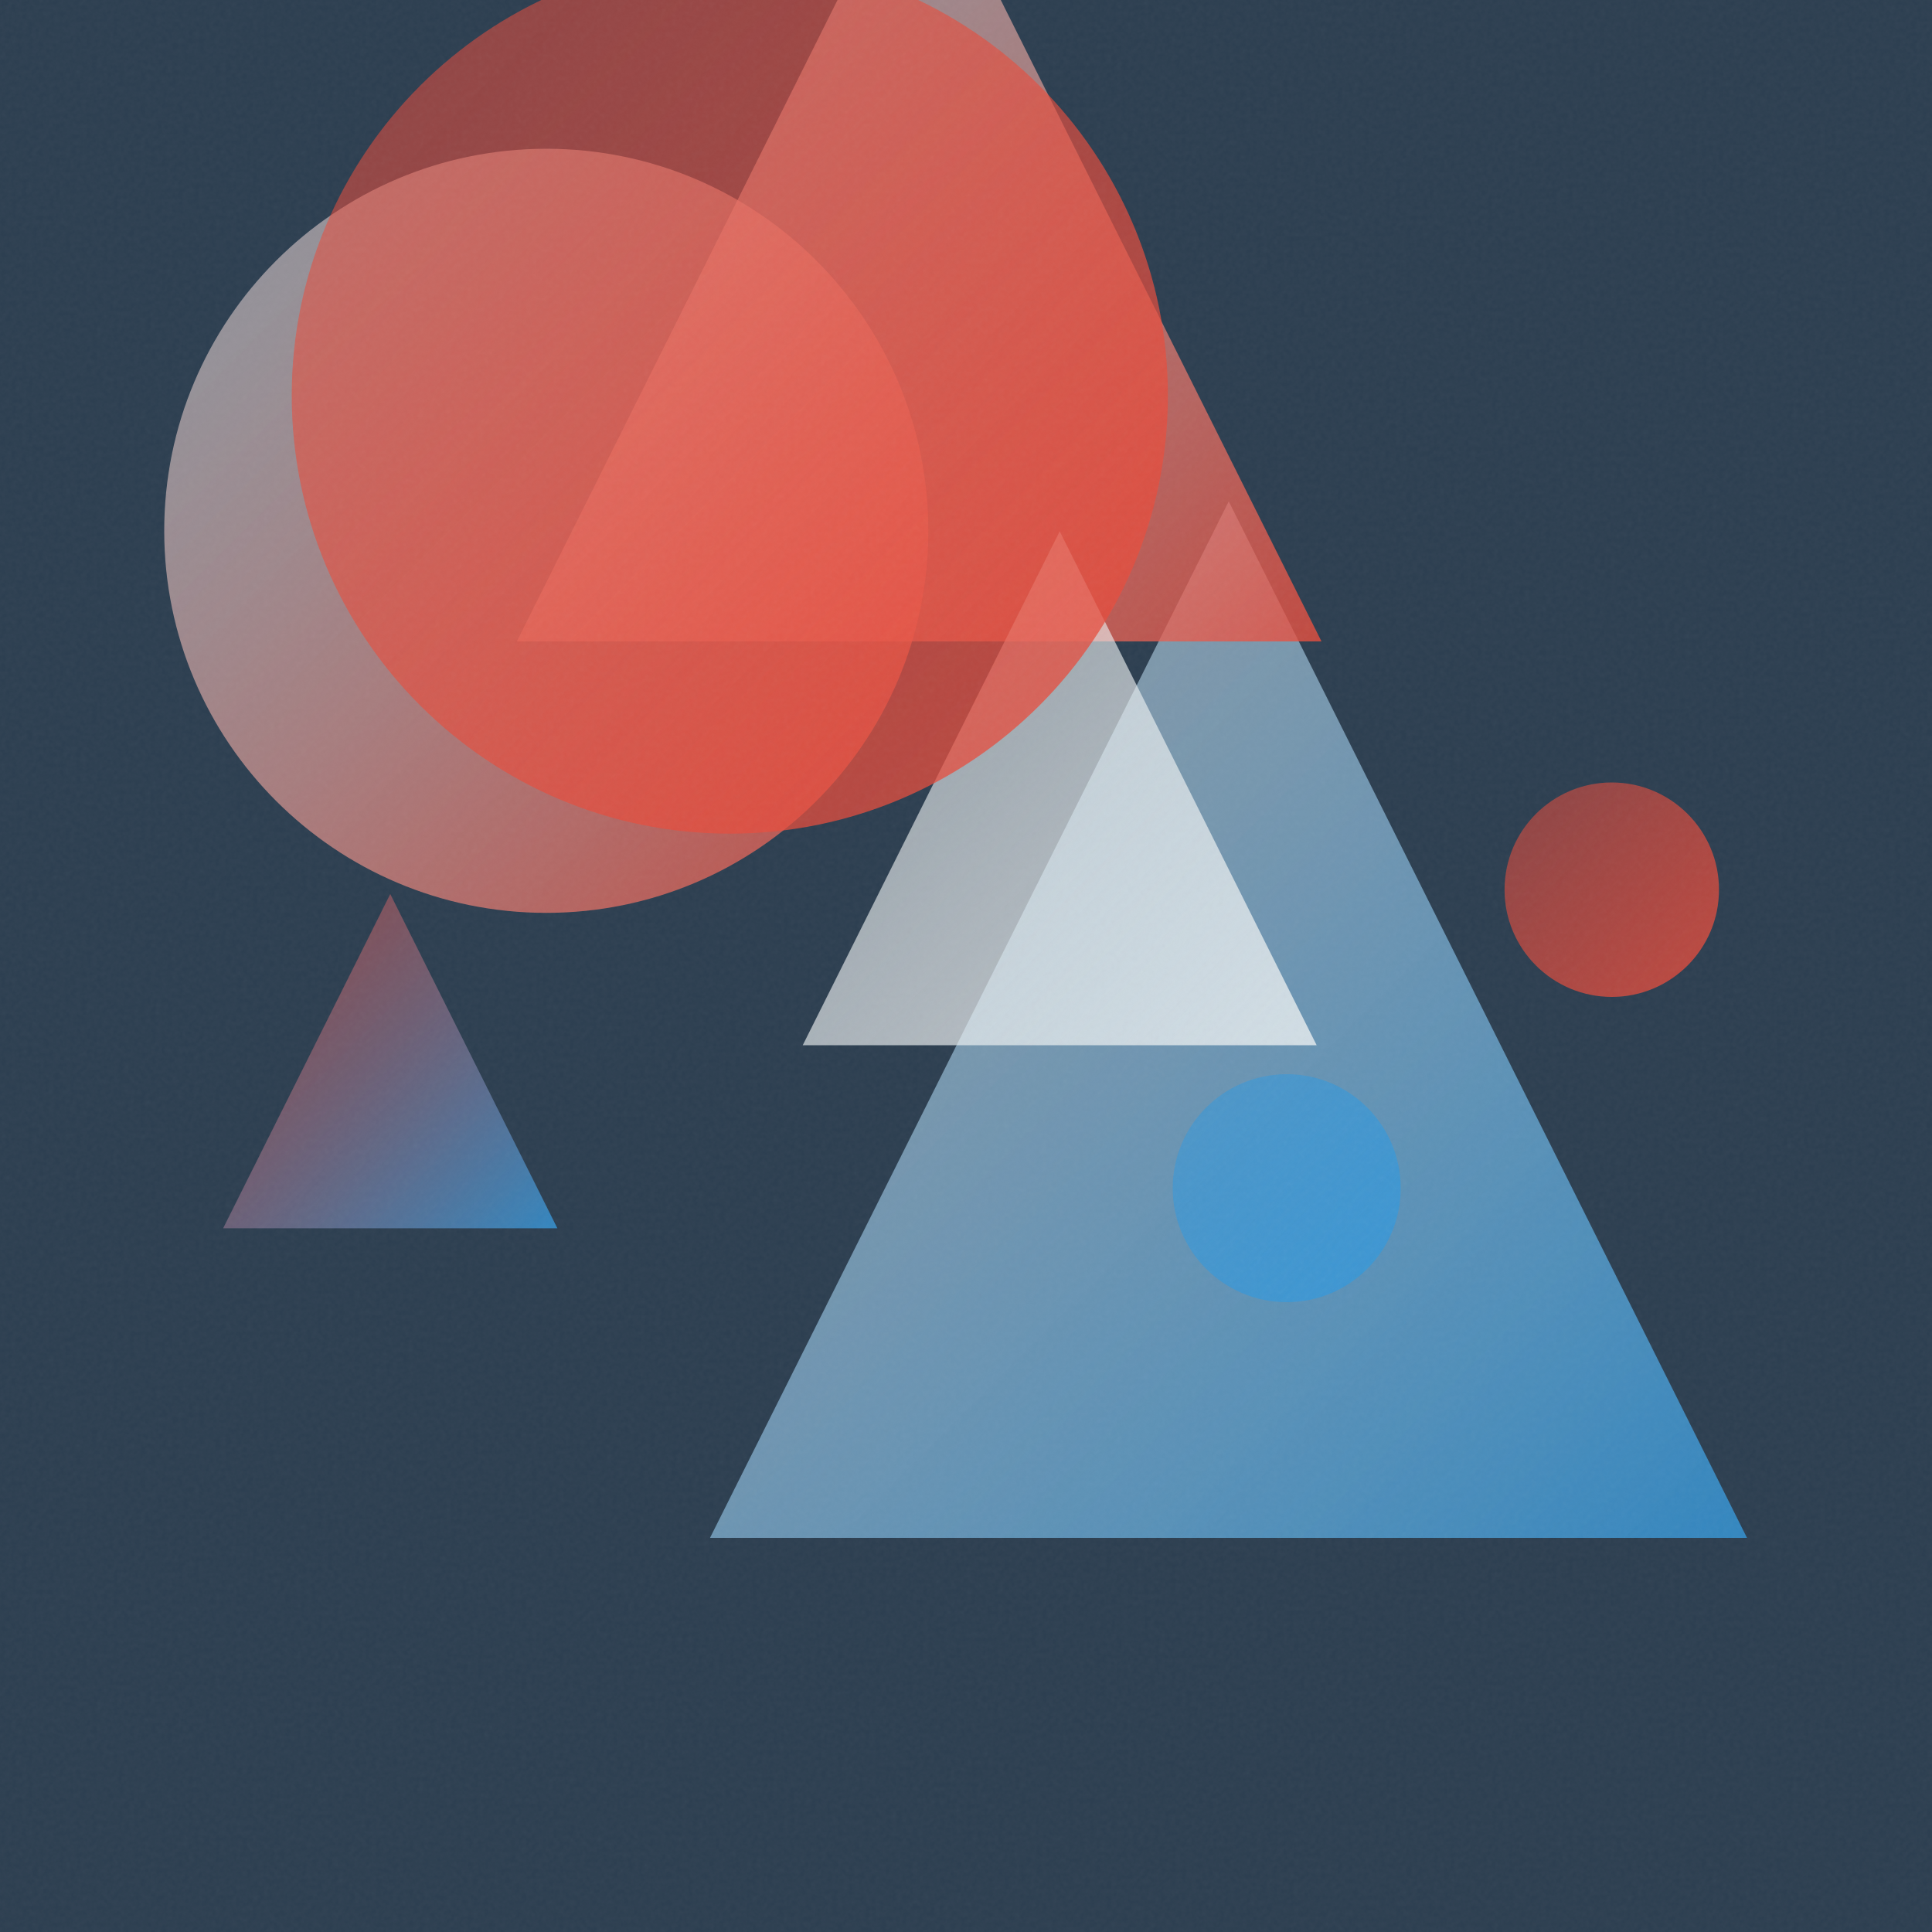
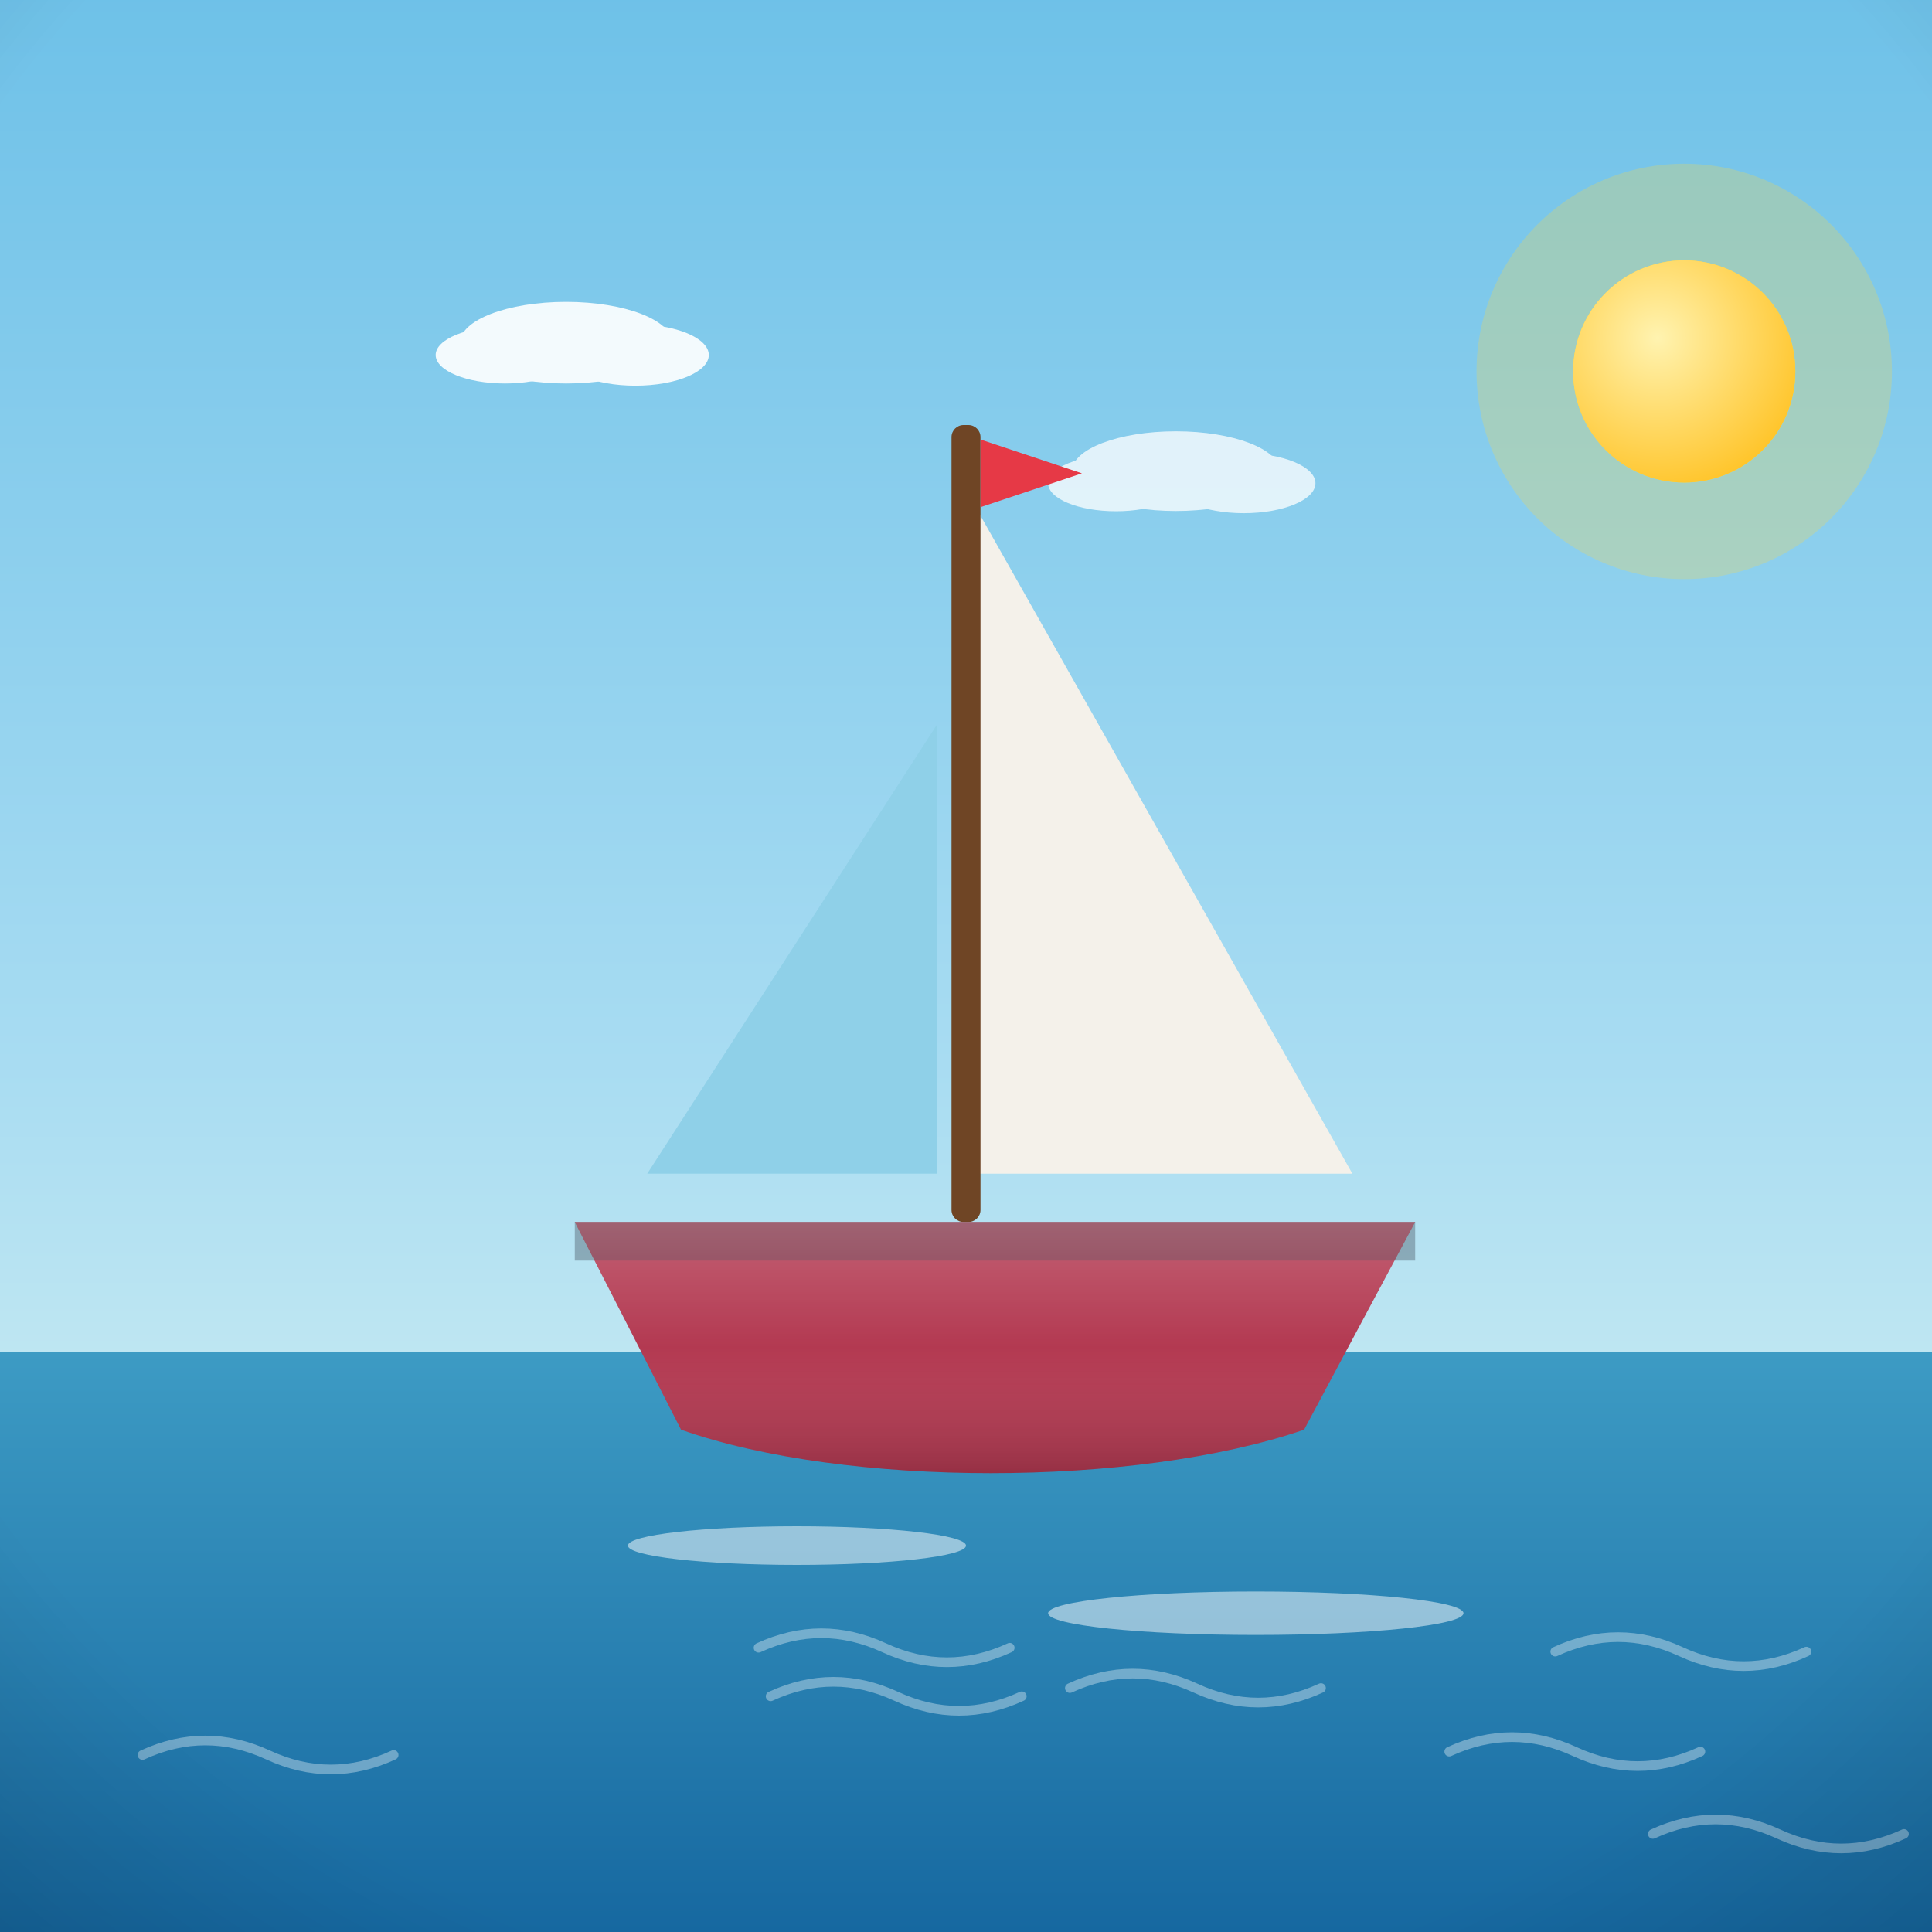
- <svg xmlns="http://www.w3.org/2000/svg" viewBox="0 0 400 400">
+ <svg xmlns="http://www.w3.org/2000/svg" viewBox="0 0 800 800">
  <defs>
-     <linearGradient id="g0" x1="46.2" y1="185.1" x2="115.4" y2="254.3" gradientUnits="userSpaceOnUse">
-       <stop offset="0" stop-color="#E74C3C" stop-opacity="0.5" />
-       <stop offset="1" stop-color="#3498DB" stop-opacity="0.8" />
+     <linearGradient id="sky" x1="0" y1="0" x2="0" y2="1">
+       <stop offset="0" stop-color="#6ec1e8" />
+       <stop offset="0.55" stop-color="#a8dcf2" />
+       <stop offset="1" stop-color="#eafaf1" />
    </linearGradient>
-     <linearGradient id="g1" x1="147.0" y1="103.8" x2="361.7" y2="318.4" gradientUnits="userSpaceOnUse">
-       <stop offset="0" stop-color="#ECF0F1" stop-opacity="0.5" />
-       <stop offset="1" stop-color="#3498DB" stop-opacity="0.8" />
+     <radialGradient id="sunG" cx="0.38" cy="0.35" r="0.9">
+       <stop offset="0" stop-color="#fff3b0" />
+       <stop offset="1" stop-color="#ffb703" />
+     </radialGradient>
+     <linearGradient id="ground" x1="0" y1="0" x2="0" y2="1">
+       <stop offset="0" stop-color="#69b06f" />
+       <stop offset="1" stop-color="#3c7a44" />
    </linearGradient>
-     <linearGradient id="g2" x1="34.0" y1="30.9" x2="192.2" y2="189.0" gradientUnits="userSpaceOnUse">
-       <stop offset="0" stop-color="#ECF0F1" stop-opacity="0.5" />
-       <stop offset="1" stop-color="#E74C3C" stop-opacity="0.8" />
+     <linearGradient id="sea" x1="0" y1="0" x2="0" y2="1">
+       <stop offset="0" stop-color="#3d9bc4" />
+       <stop offset="1" stop-color="#1668a0" />
    </linearGradient>
-     <linearGradient id="g3" x1="107.0" y1="-33.8" x2="273.6" y2="132.8" gradientUnits="userSpaceOnUse">
-       <stop offset="0" stop-color="#ECF0F1" stop-opacity="0.5" />
-       <stop offset="1" stop-color="#E74C3C" stop-opacity="0.8" />
+     <linearGradient id="shade" x1="0" y1="0" x2="0" y2="1">
+       <stop offset="0" stop-color="#ffffff" stop-opacity="0.20" />
+       <stop offset="0.5" stop-color="#ffffff" stop-opacity="0" />
+       <stop offset="1" stop-color="#000000" stop-opacity="0.16" />
    </linearGradient>
-     <linearGradient id="g4" x1="166.2" y1="110.0" x2="272.6" y2="216.4" gradientUnits="userSpaceOnUse">
-       <stop offset="0" stop-color="#ECF0F1" stop-opacity="0.5" />
-       <stop offset="1" stop-color="#ECF0F1" stop-opacity="0.8" />
-     </linearGradient>
-     <linearGradient id="g5" x1="311.5" y1="162.0" x2="355.8" y2="206.4" gradientUnits="userSpaceOnUse">
-       <stop offset="0" stop-color="#E74C3C" stop-opacity="0.5" />
-       <stop offset="1" stop-color="#E74C3C" stop-opacity="0.8" />
-     </linearGradient>
-     <linearGradient id="g6" x1="242.8" y1="222.4" x2="290.0" y2="269.6" gradientUnits="userSpaceOnUse">
-       <stop offset="0" stop-color="#3498DB" stop-opacity="0.5" />
-       <stop offset="1" stop-color="#3498DB" stop-opacity="0.8" />
-     </linearGradient>
-     <linearGradient id="g7" x1="60.3" y1="-8.8" x2="241.8" y2="172.7" gradientUnits="userSpaceOnUse">
-       <stop offset="0" stop-color="#E74C3C" stop-opacity="0.5" />
-       <stop offset="1" stop-color="#E74C3C" stop-opacity="0.8" />
-     </linearGradient>
-     <filter id="n">
-       <feTurbulence type="fractalNoise" baseFrequency="0.9" numOctaves="2" stitchTiles="stitch" />
-       <feColorMatrix type="saturate" values="0" />
-     </filter>
+     <radialGradient id="vig" cx="0.5" cy="0.42" r="0.85">
+       <stop offset="0.72" stop-color="#000000" stop-opacity="0" />
+       <stop offset="1" stop-color="#000000" stop-opacity="0.20" />
+     </radialGradient>
  </defs>
-   <rect width="400" height="400" fill="#2C3E50" />
-   <path d="M 80.8 185.1 L 115.4 254.3 L 46.2 254.3 Z" fill="url(#g0)" />
-   <path d="M 254.4 103.8 L 361.7 318.4 L 147.0 318.4 Z" fill="url(#g1)" />
-   <circle cx="113.1" cy="109.9" r="79.1" fill="url(#g2)" />
-   <path d="M 190.3 -33.8 L 273.6 132.8 L 107.0 132.8 Z" fill="url(#g3)" />
-   <path d="M 219.4 110.0 L 272.6 216.4 L 166.2 216.4 Z" fill="url(#g4)" />
-   <circle cx="333.7" cy="184.2" r="22.2" fill="url(#g5)" />
-   <circle cx="266.4" cy="246.0" r="23.6" fill="url(#g6)" />
-   <circle cx="151.1" cy="81.9" r="90.7" fill="url(#g7)" />
-   <rect width="400" height="400" filter="url(#n)" opacity="0.05" />
+   <rect width="800" height="800" fill="url(#sky)" />
+   <circle cx="697.4" cy="153.8" r="86" fill="#ffd93d" opacity="0.25" />
+   <circle cx="697.4" cy="153.8" r="46" fill="#ffd93d" />
+   <circle cx="697.4" cy="153.8" r="46" fill="url(#sunG)" />
+   <g fill="#ffffff" opacity="0.9">
+     <ellipse cx="234.4" cy="141.9" rx="43.9" ry="16.9" />
+     <ellipse cx="209.1" cy="147" rx="28.7" ry="11.8" />
+     <ellipse cx="263.1" cy="147" rx="30.4" ry="12.7" />
+   </g>
+   <g fill="#ffffff" opacity="0.75">
+     <ellipse cx="486.9" cy="195.1" rx="43" ry="16.5" />
+     <ellipse cx="462.1" cy="200.1" rx="28.1" ry="11.6" />
+     <ellipse cx="515" cy="200.1" rx="29.7" ry="12.4" />
+   </g>
+   <rect y="560" width="800" height="240" fill="url(#sea)" />
+   <path d="M 443 699 q 26 -12 52 0 q 26 12 52 0" fill="none" stroke="#ffffff" stroke-width="4" stroke-linecap="round" opacity="0.35" />
+   <path d="M 319.1 702.4 q 26 -12 52 0 q 26 12 52 0" fill="none" stroke="#ffffff" stroke-width="4" stroke-linecap="round" opacity="0.35" />
+   <path d="M 644 683.9 q 26 -12 52 0 q 26 12 52 0" fill="none" stroke="#ffffff" stroke-width="4" stroke-linecap="round" opacity="0.35" />
+   <path d="M 314.1 682.3 q 26 -12 52 0 q 26 12 52 0" fill="none" stroke="#ffffff" stroke-width="4" stroke-linecap="round" opacity="0.35" />
+   <path d="M 684.4 759.4 q 26 -12 52 0 q 26 12 52 0" fill="none" stroke="#ffffff" stroke-width="4" stroke-linecap="round" opacity="0.35" />
+   <path d="M 600.1 725.3 q 26 -12 52 0 q 26 12 52 0" fill="none" stroke="#ffffff" stroke-width="4" stroke-linecap="round" opacity="0.35" />
+   <path d="M 59 726.7 q 26 -12 52 0 q 26 12 52 0" fill="none" stroke="#ffffff" stroke-width="4" stroke-linecap="round" opacity="0.35" />
+   <g transform="translate(400 0) scale(1 1) translate(-400 0)">
+     <path d="M404 210 L 404 486 L 560 486 Z" fill="#f4f1ea" />
+     <path d="M388 300 L 388 486 L 268 486 Z" fill="#8fd0e8" />
+     <rect x="394" y="176" width="12" height="330" rx="5" fill="#6f4525" />
+     <path d="M406 182 L 448 196 L 406 210 Z" fill="#e63946" />
+     <path d="M238 506 L 586 506 L 540 592 C 470 616 350 616 282 592 Z" fill="#b33951" />
+     <rect x="238" y="506" width="348" height="16" fill="#37404a" opacity="0.35" />
+     <path d="M238 506 L 586 506 L 540 592 C 470 616 350 616 282 592 Z" fill="url(#shade)" />
+     <g fill="#ffffff" opacity="0.5">
+       <ellipse cx="330" cy="640" rx="70" ry="8" />
+       <ellipse cx="520" cy="668" rx="86" ry="9" />
+     </g>
+   </g>
+   <rect width="800" height="800" fill="url(#vig)" />
</svg>
